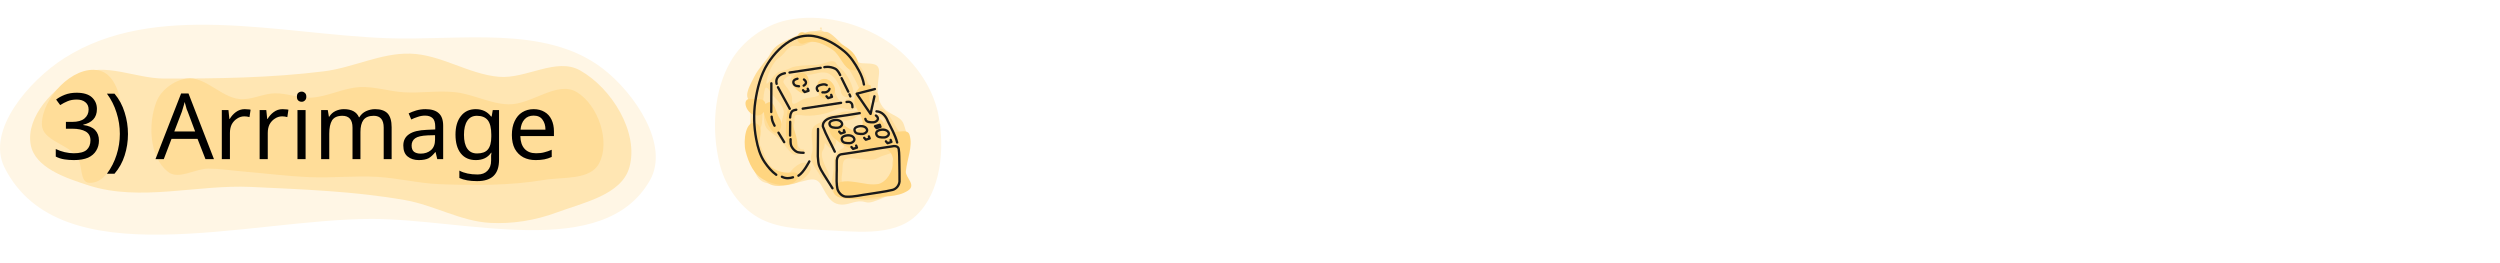
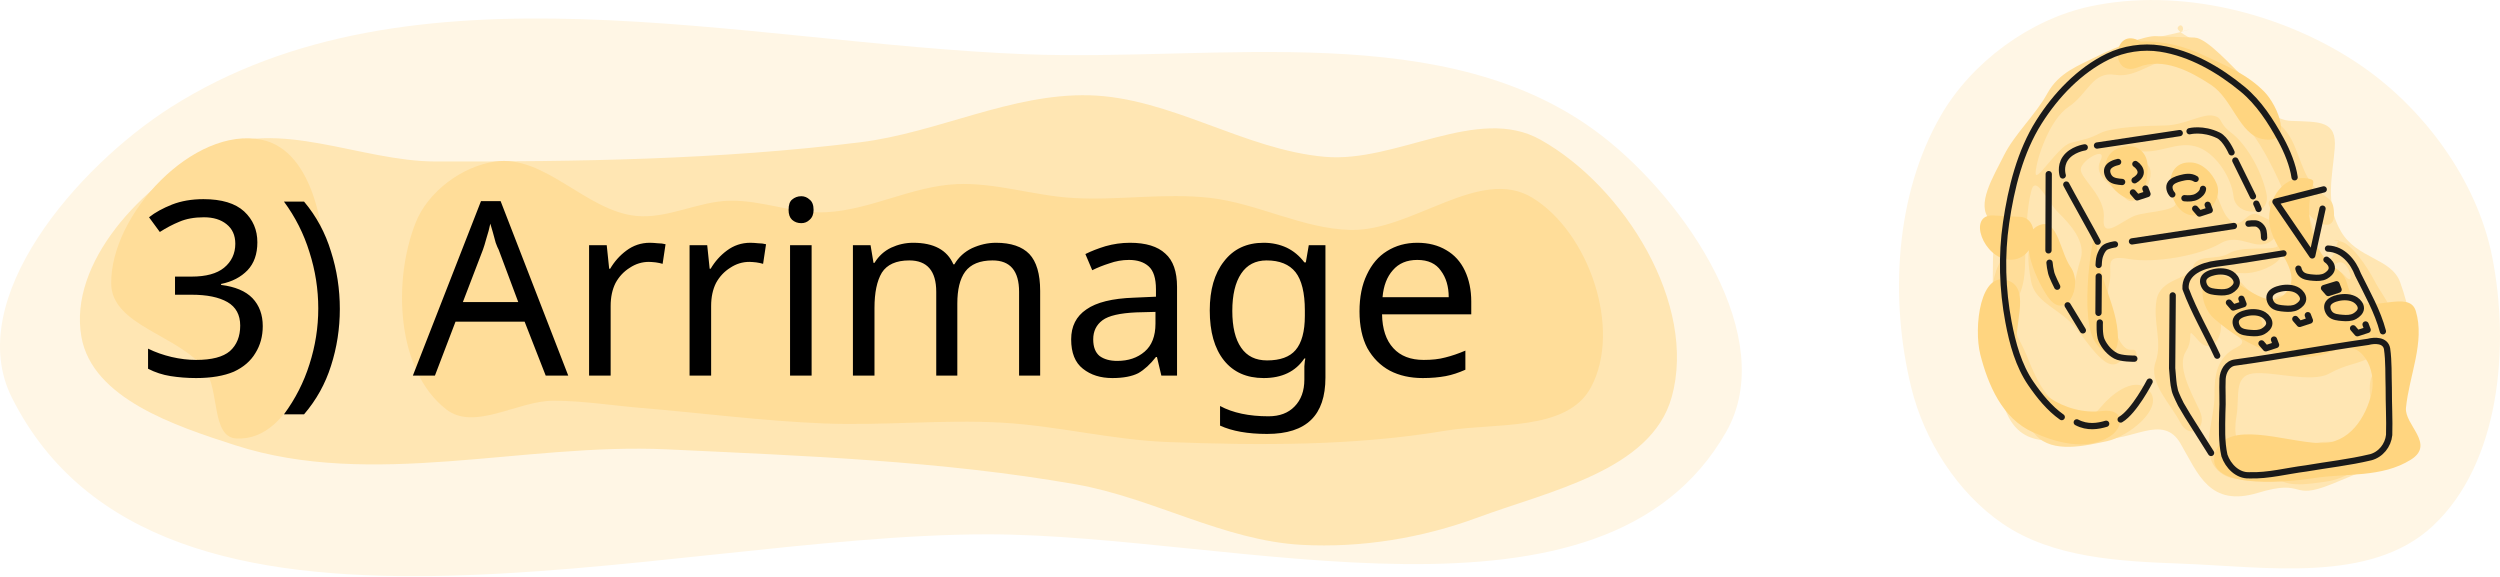
- <svg xmlns="http://www.w3.org/2000/svg" width="800" height="83.976" viewBox="0 0 211.667 22.219" version="1.1" id="svg1">
+ <svg xmlns="http://www.w3.org/2000/svg" width="301.196" height="69.418" viewBox="0 0 79.691 18.367" version="1.1" id="svg1">
  <defs id="defs1">
    <defs id="defs70" transform="translate(-84.983, 111.714)">
      </defs>
    <style transform="translate(-130.185, 41.1648)" id="style111">
polygon {
shape-rendering:crispEdges;
stroke-width:0.099;
}
.s0 {
stroke:#000000;
stroke-width:0.08;
stroke-linecap:round;
stroke-linejoin:round;
fill:none;
}
.s1 {
stroke:#000000;
stroke-width:0.08;
stroke-linecap:round;
stroke-linejoin:round;
fill:none;
}
.s2 {
stroke:#19b219;
stroke-width:0.08;
stroke-linecap:round;
stroke-linejoin:round;
fill:none;
}
.s3 {
stroke:#7f4c00;
stroke-width:0.08;
stroke-linecap:round;
stroke-linejoin:round;
fill:none;
}
.s4 {
stroke:#00cc00;
stroke-width:0.08;
stroke-linecap:round;
stroke-linejoin:round;
fill:none;
}
.s5 {
stroke:#000000;
stroke-width:0.054;
stroke-linecap:round;
stroke-linejoin:round;
fill:none;
}
.s6 {
stroke:#ff19ff;
stroke-width:0.054;
stroke-linecap:round;
stroke-linejoin:round;
fill:none;
}
.s7 {
stroke:#ff0000;
stroke-width:0.08;
stroke-linecap:round;
stroke-linejoin:round;
fill:none;
}
.s8 {
stroke:#ffff00;
stroke-width:0.08;
stroke-linecap:round;
stroke-linejoin:round;
fill:none;
}
.s9 {
stroke:#001919;
stroke-width:0.054;
stroke-linecap:round;
stroke-linejoin:round;
fill:none;
}
.sa {
stroke:#006666;
stroke-width:0.054;
stroke-linecap:round;
stroke-linejoin:round;
fill:none;
}
.sb {
stroke:#00ffff;
stroke-width:0.161;
stroke-linecap:round;
stroke-linejoin:round;
fill:none;
}
.sc {
stroke:#ff0000;
stroke-width:0.429;
stroke-linecap:round;
stroke-linejoin:round;
fill:none;
}
.sd {
stroke:#191919;
stroke-width:0.054;
stroke-linecap:round;
stroke-linejoin:round;
fill:none;
}
.se {
stroke:#000000;
stroke-width:0.054;
stroke-linecap:round;
stroke-linejoin:round;
stroke-dasharray:0.804,0.804;
fill:none;
}
.sf {
stroke:#000000;
stroke-width:0.161;
stroke-linecap:round;
stroke-linejoin:round;
fill:none;
}
.s100 {
stroke:#ff0000;
stroke-width:0.5;
stroke-linecap:round;
stroke-linejoin:round;
fill:none;
}
</style>
  </defs>
-   <g id="layer1" transform="translate(-23.61206,-126.7582)">
+   <g id="layer1" transform="translate(-23.61308,-128.2612)">
    <g id="g3" transform="translate(0.6772685)">
      <path style="fill:#fff6e5;fill-opacity:1;stroke:none;stroke-width:0.2;stroke-linecap:round;stroke-linejoin:round;stroke-dasharray:none" d="m 100.482,145.03 c -1.982,1.848 -5.334,1.296 -8.043,1.197 -1.935,-0.071 -4.071,-0.18 -5.669,-1.274 -1.435,-0.982 -2.492,-2.643 -2.908,-4.331 -0.696,-2.825 -0.515,-6.159 0.941,-8.678 0.983,-1.702 2.839,-3.066 4.76,-3.479 2.832,-0.608 6.087,0.196 8.502,1.796 2.096,1.389 3.825,3.722 4.314,6.189 0.569,2.873 0.245,6.583 -1.897,8.58 z" id="path2" />
      <g id="g2" transform="translate(10.98917,16.85039)">
        <path id="path277" style="fill:#ffe6b3;fill-opacity:1;stroke:none;stroke-width:0.2;stroke-linecap:round;stroke-linejoin:round;stroke-dasharray:none;stroke-opacity:1" d="m 81.468,112.219 c -0.026,-0.005 -0.058,0.008 -0.092,0.051 -0.035,0.044 -0.003,0.096 0.072,0.158 -0.012,0.005 -0.012,0.007 0.006,0.004 -0.722,0.207 -3.126,0.456 -4.079,1.971 -0.953,1.516 -1.895,3.598 -1.9,5.376 -0.004,1.777 -0.166,3.469 0.446,4.82 0.612,1.351 1.975,0.674 2.974,0.791 0.999,0.117 1.993,-0.815 2.558,0.158 0.565,0.972 0.927,2.041 2.474,1.572 1.547,-0.469 0.99,0.271 2.35,-0.279 1.36,-0.549 3.075,-1.269 2.385,-2 -0.34,-0.36 -0.223,-1.02 -0.006,-1.899 0.255,-1.028 0.08,-1.737 -0.197,-2.524 -0.277,-0.787 -1.374,-0.745 -1.89,-1.629 -0.516,-0.884 -0.271,-1.748 -0.199,-2.648 0.071,-0.901 -0.486,-0.841 -1.401,-0.877 -0.915,-0.036 -1.7,-1.538 -2.277,-2.032 -0.427,-0.366 -1.014,-0.621 -1.238,-0.799 0.001,-1.7e-4 -2.5e-4,2e-4 0.001,0 0.527,-0.151 0.2,-0.068 0.048,-0.022 0.059,-0.053 0.03,-0.178 -0.035,-0.191 z" />
        <path id="path278" style="fill:#ffdd99;fill-opacity:1;stroke:none;stroke-width:0.2;stroke-linecap:round;stroke-linejoin:round;stroke-dasharray:none;stroke-opacity:1" d="m 80.677,112.563 c -0.338,-0.02 -1.248,0.328 -1.849,0.628 -0.601,0.3 -1.251,0.523 -1.618,1.196 -0.367,0.673 -1.048,1.298 -1.386,1.98 -0.338,0.682 -0.898,1.565 -0.45,2.047 0.447,0.482 0.665,0.86 0.369,1.291 -0.296,0.431 -0.254,0.964 -0.455,1.584 -0.201,0.62 0.052,1.527 0.396,2.175 0.344,0.647 0.625,1.247 1.165,1.827 0.539,0.58 1.572,0.328 2.26,0.183 0.688,-0.145 1.797,-1.025 1.376,-1.572 -0.421,-0.546 -1.171,0.013 -1.548,0.461 -0.376,0.448 -0.448,0.32 -1.124,0.074 -0.676,-0.246 -1.003,-1.044 -1.242,-1.648 -0.239,-0.605 -0.726,-1.19 -0.397,-1.717 0.33,-0.527 0.316,-0.947 0.334,-1.569 0.018,-0.623 0.051,-1.518 0.194,-2.025 0.143,-0.507 0.501,0.359 0.861,0.713 0.36,0.354 0.89,0.925 0.703,1.496 -0.187,0.571 -0.228,1.355 -0.52,0.839 -0.293,-0.516 0.065,-1.837 -0.606,-1.747 -0.672,0.09 -0.565,0.974 -0.452,1.589 0.113,0.615 0.733,0.823 1.228,1.284 0.496,0.461 1.135,1.758 1.625,1.267 0.49,-0.491 0.562,0.45 0.528,-0.077 -0.034,-0.526 -0.178,-0.087 -0.459,-0.428 -0.281,-0.341 -0.588,-1.374 -0.435,-1.929 0.153,-0.555 -0.233,-0.972 0.615,-0.821 0.849,0.151 2.282,-0.11 2.935,-0.493 0.654,-0.383 1.164,0.336 1.674,-0.122 0.51,-0.457 -0.065,-0.586 -0.45,-0.786 -0.385,-0.2 -0.532,0.522 -0.92,0.165 -0.388,-0.357 -0.353,-1.145 -0.947,-1.413 -0.593,-0.268 -1.393,0.204 -0.889,0.675 0.504,0.471 -0.798,0.435 -1.213,0.604 -0.415,0.169 -1.04,0.777 -0.973,0.076 0.067,-0.701 -0.755,-1.271 -0.733,-1.568 0.023,-0.297 0.869,-0.766 0.625,-0.265 -0.245,0.501 0.401,0.779 0.8,1.197 0.4,0.418 1.041,-0.719 0.712,-1.066 -0.33,-0.347 -0.883,-0.493 -0.221,-0.434 0.662,0.058 1.139,-0.315 1.743,-0.156 0.604,0.159 1.142,0.96 1.212,1.6 0.069,0.639 1.228,0.68 1.044,-0.122 -0.183,-0.802 -0.688,-1.591 -1.121,-1.917 -0.433,-0.325 -0.24,-0.475 -0.581,-0.542 -0.341,-0.067 -0.914,0.306 -1.537,0.314 -0.624,0.008 -1.688,0.052 -2.062,0.246 -0.374,0.194 -0.522,0.193 -0.941,0.31 -0.418,0.117 -1.144,1.365 -1.111,0.93 0.033,-0.434 0.439,-1.673 1.052,-2.081 0.613,-0.408 0.76,-1.141 1.48,-1.02 0.72,0.12 1.295,-0.572 1.921,-0.452 0.626,0.121 1.022,0.231 1.426,0.776 0.404,0.546 0.536,0.955 0.965,1.475 0.429,0.52 0.847,1.433 1.025,1.832 0.177,0.398 -0.686,0.176 -0.373,0.634 0.314,0.457 0.329,1.332 1.078,1.349 0.749,0.017 -0.078,-1.466 0.135,-1.176 0.213,0.29 0.821,0.603 0.803,-0.007 -0.017,-0.61 -0.263,-0.411 -0.686,-0.928 -0.423,-0.518 -0.476,-1.395 -0.973,-1.846 -0.497,-0.451 -0.583,-0.978 -1.099,-1.456 -0.516,-0.478 -1.281,-1.37 -1.689,-1.389 -0.408,-0.019 -0.889,-0.025 -1.227,-0.045 z m -1.547,4.12 c 0.202,0.06 -0.202,-0.06 0,0 z m -1.251,0.312 c 0.109,0.209 -0.109,-0.209 0,0 z m 1.732,0.011 c 0.047,-0.017 -0.047,0.017 0,0 z m 6.883,2.094 c -0.108,0.069 -0.099,0.697 -0.48,0.609 -0.381,-0.088 -0.174,-0.04 -0.708,-0.024 -0.534,0.017 -0.111,0.398 0.365,0.72 0.476,0.323 -0.798,0.194 -0.596,0.399 0.202,0.206 0.089,0.551 -0.136,0.153 -0.226,-0.399 -1.04,0.197 -0.49,0.639 0.55,0.442 1.385,0.304 1.348,-0.414 -0.037,-0.718 1.365,1.046 1.481,0.509 0.116,-0.537 -0.363,-0.244 -0.027,-0.365 0.336,-0.12 -0.309,-1.037 -0.083,-0.497 0.226,0.541 0.261,1.621 0.865,1.241 0.604,-0.38 -0.137,-1.204 -0.38,-1.681 -0.243,-0.476 -0.792,-1.292 -1.158,-1.291 -0.366,0.002 0.108,-0.068 1e-4,1.3e-4 z m -1.963,0.176 c -0.236,0.125 -1.117,-0.037 -1.527,0.208 -0.41,0.245 -1.012,0.007 -1.151,0.431 -0.139,0.424 -1.043,0.355 -1.164,1.064 -0.121,0.709 0.199,1.325 -0.032,1.978 -0.231,0.653 0.488,1.332 0.784,1.914 0.296,0.582 0.907,0.219 0.616,-0.39 -0.291,-0.609 -0.727,-1.412 -0.43,-1.873 0.297,-0.461 -0.054,-0.851 0.404,-0.335 0.458,0.517 0.887,-0.272 0.646,-0.782 -0.241,-0.51 -0.717,-1.097 -0.14,-1.06 0.577,0.037 0.105,0.098 0.13,0.304 0.025,0.206 0.755,0.512 0.355,0.895 -0.4,0.383 0.846,0.546 0.218,0.857 -0.628,0.311 -0.711,0.884 -0.703,1.539 0.008,0.655 -0.378,1.555 -0.057,2.162 0.321,0.608 1.31,0.666 1.041,0.007 -0.269,-0.659 -0.386,-0.941 -0.282,-1.527 0.104,-0.586 -0.096,-1.269 0.516,-1.352 0.613,-0.084 1.872,0.315 2.439,0.003 0.568,-0.312 0.863,-0.28 1.311,-0.513 0.447,-0.234 -0.063,-0.63 -0.457,-0.56 -0.394,0.071 -1.229,-0.281 -1.76,-0.326 -0.531,-0.045 -1.01,0.414 -0.955,-0.281 0.056,-0.696 -0.541,-0.759 -0.816,-1.081 -0.275,-0.322 -0.622,-0.482 -0.1,-0.44 0.522,0.042 1.392,-0.366 1.235,-0.681 -0.157,-0.315 -0.075,-0.183 -0.123,-0.163 -0.047,0.02 0.236,-0.125 0,1.8e-4 z m 1.908,0.523 c 0.363,-0.211 0.621,0.816 0.273,0.426 -0.349,-0.39 -0.636,-0.215 -0.273,-0.426 z m -4.986,0.508 c 0.208,-0.124 -0.208,0.124 0,0 z m -0.147,0.14 c 0.248,0.022 -0.248,-0.022 0,0 z m 2.494,0.784 c 0.283,-0.051 -0.283,0.051 0,0 z m 0.29,0.15 0.08,0.029 z m 0.902,0.151 c 0.012,0.031 -0.012,-0.031 0,0 z m -0.854,0.335 c 0.189,0.186 -0.189,-0.186 0,0 z m -2.853,0.854 0.01,0.009 z m -0.065,0.355 c 0.215,0.073 -0.215,-0.073 0,0 z m 6.727,0.158 c -0.663,-0.106 -0.436,0.902 -0.371,1.34 0.066,0.438 0.257,0.729 -0.311,0.887 -0.569,0.158 -1.128,-0.086 -1.622,0.116 -0.494,0.202 -1.384,0.267 -1.217,0.856 0.167,0.589 1.116,0.404 1.665,0.33 0.549,-0.074 1.183,-0.432 1.27,-0.823 0.087,-0.391 -0.343,0.308 0.183,0.111 0.527,-0.198 0.964,-0.699 0.809,-1.271 -0.155,-0.572 0.256,-1.439 -0.407,-1.545 z m -0.012,0.006 c 0.242,0.1 -0.146,0.269 -0.245,0.073 -0.1,-0.196 0.003,-0.173 0.245,-0.073 z" />
        <path id="path305" style="fill:#ffd580;fill-opacity:1;stroke:none;stroke-width:0.2;stroke-linecap:round;stroke-linejoin:round;stroke-dasharray:none;stroke-opacity:1" d="m 80.185,112.738 c -0.908,-0.545 -1.019,1.2 -0.075,0.814 0.794,-0.325 1.659,0.131 2.319,0.566 0.684,0.451 0.902,1.574 1.63,1.723 1.034,0.212 0.498,-1.063 0.068,-1.504 -0.555,-0.568 -1.236,-0.836 -1.914,-1.155 -0.64,-0.301 -1.32,-0.478 -2.028,-0.445 z m 2.79,1.415 c -0.016,0.066 0.011,-0.044 0,0 z m -3.226,1.919 c -0.866,0.071 -0.878,1.026 -0.272,1.499 0.754,0.589 0.937,-0.265 0.928,-0.861 -0.006,-0.397 -0.276,-0.67 -0.655,-0.639 z m 2.044,0.518 c -0.835,-0.049 -0.819,1.035 -0.347,1.501 0.552,0.545 1.427,-0.213 1.153,-0.844 -0.143,-0.329 -0.438,-0.636 -0.806,-0.658 z m 3.742,0.516 c -0.757,-0.153 -1.326,0.604 -1.247,1.414 0.076,0.779 1.003,1.477 0.604,2.116 -0.513,0.821 -1.396,-0.148 -1.996,-0.4 -0.87,-0.364 -0.958,0.824 -0.356,1.344 1.07,0.926 2.523,1.593 3.855,0.987 0.841,-0.383 1.319,0.634 1.151,1.369 -0.182,0.792 -0.722,1.63 -1.644,1.601 -1.115,-0.035 -2.969,-0.768 -3.335,0.288 -0.398,1.149 2.054,0.999 3.119,0.829 1.039,-0.166 2.178,-0.006 3.11,-0.59 0.793,-0.497 -0.209,-1.109 -0.155,-1.654 0.101,-1.03 0.613,-2.098 0.312,-3.088 -0.209,-0.688 -1.41,0.078 -1.926,-0.376 -0.34,-0.3 -0.142,-0.662 -0.611,-0.973 -0.773,-0.512 -1.019,-1.694 -0.766,-2.571 0.067,-0.233 0.053,-0.263 -0.114,-0.297 z m -3.941,0.104 c 0.195,-0.34 -0.209,0.364 0,0 z m -6.105,1.069 c -0.844,-0.043 -0.316,1.388 0.523,1.412 0.873,0.025 1.016,-1.333 0.329,-1.368 z m 1.519,0.291 c -0.81,0.249 -0.22,1.658 0.21,2.294 0.562,0.83 1.163,-0.325 0.729,-0.946 -0.317,-0.453 -0.413,-1.509 -0.939,-1.348 z m 1.77,0.52 c 0,-1.063 -0.586,2.159 -0.103,3.123 0.241,0.48 0.795,0.718 0.785,-0.046 -0.015,-1.04 -0.682,-1.924 -0.682,-3.077 z m 0.373,0.189 0.005,0.006 z m 6.759,0.619 c 0.063,0.13 -0.075,-0.156 0,0 z m -9.913,0.471 c -0.931,-0.401 -1.143,1.486 -0.924,2.346 0.247,0.967 0.7,2.033 1.666,2.469 0.751,0.339 1.711,0.609 2.455,0.145 0.471,-0.294 0.492,-0.908 -0.24,-0.816 -1.146,0.145 -2.447,-0.655 -2.708,-1.875 -0.16,-0.748 0.45,-1.968 -0.249,-2.269 z m 9.657,0.427 c 0.798,-0.293 -0.87,0.32 0,0 z m -1.583,0.556 c 0.59,-0.094 0.082,0.891 -0.031,0.305 -0.02,-0.101 -0.07,-0.289 0.031,-0.305 z" />
        <path style="fill:none;stroke:#1a1a1a;stroke-width:0.2;stroke-linecap:round;stroke-linejoin:round;stroke-dasharray:none" d="m 82.428,125.849 -0.751,-1.192 -0.212,-0.357 c 0,0 -0.164,-0.323 -0.192,-0.443 -0.031,-0.131 -0.045,-0.227 -0.053,-0.322 l -0.033,-0.387 0.018,-2.321" id="path323330-6" />
        <path style="fill:none;stroke:#1a1a1a;stroke-width:0.2;stroke-linecap:round;stroke-linejoin:round;stroke-dasharray:none" d="m 82.623,122.749 c -0.328,-0.714 -0.737,-1.4 -1.008,-2.134 -0.033,-0.529 0.538,-0.744 0.983,-0.8 0.715,-0.091 1.426,-0.213 2.138,-0.327" id="path323340-3" />
        <path style="fill:none;stroke:#1a1a1a;stroke-width:0.2;stroke-linecap:round;stroke-linejoin:round;stroke-dasharray:none" d="m 82.654,120.724 c -0.134,-0.011 -0.293,-0.024 -0.386,-0.121 -0.073,-0.077 -0.118,-0.209 -0.079,-0.307 0.049,-0.122 0.207,-0.181 0.337,-0.21 0.18,-0.04 0.395,-0.034 0.55,0.065 0.091,0.058 0.177,0.168 0.17,0.275 -0.006,0.104 -0.104,0.193 -0.195,0.244 -0.116,0.066 -0.264,0.066 -0.397,0.054 z" id="path323342-7" />
        <path style="fill:none;stroke:#1a1a1a;stroke-width:0.2;stroke-linecap:round;stroke-linejoin:round;stroke-dasharray:none" d="m 83.396,120.934 0.066,0.172 -0.328,0.107 -0.136,-0.157" id="path323344-2" />
        <path style="fill:none;stroke:#1a1a1a;stroke-width:0.2;stroke-linecap:round;stroke-linejoin:round;stroke-dasharray:none" d="m 86.611,121.544 c -0.134,-0.011 -0.293,-0.024 -0.386,-0.121 -0.073,-0.077 -0.118,-0.209 -0.079,-0.307 0.049,-0.122 0.207,-0.181 0.337,-0.21 0.18,-0.04 0.395,-0.034 0.55,0.065 0.091,0.058 0.177,0.168 0.17,0.275 -0.006,0.104 -0.104,0.193 -0.195,0.244 -0.116,0.066 -0.264,0.066 -0.397,0.054 z" id="path323362-5" />
        <path style="fill:none;stroke:#1a1a1a;stroke-width:0.2;stroke-linecap:round;stroke-linejoin:round;stroke-dasharray:none" d="m 87.353,121.754 0.066,0.172 -0.328,0.107 -0.136,-0.157" id="path323364-2" />
        <path style="fill:none;stroke:#1a1a1a;stroke-width:0.2;stroke-linecap:round;stroke-linejoin:round;stroke-dasharray:none" d="m 86.155,119.335 c 0.476,0.018 0.804,0.417 0.958,0.832 0.289,0.586 0.627,1.174 0.792,1.805" id="path323378-6" />
        <path style="fill:none;stroke:#1a1a1a;stroke-width:0.2;stroke-linecap:round;stroke-linejoin:round;stroke-dasharray:none" d="m 87.508,125.989 c 0.328,-0.084 0.564,-0.381 0.597,-0.714 0.015,-0.501 -0.016,-1.003 -0.013,-1.505 -0.014,-0.414 0.005,-0.833 -0.054,-1.244 -0.054,-0.281 -0.391,-0.273 -0.608,-0.217 -1.413,0.201 -2.817,0.464 -4.23,0.658 -0.258,0.028 -0.39,0.283 -0.406,0.517 -0.016,0.363 0.014,0.727 -0.009,1.091 -0.006,0.451 -0.03,0.912 0.069,1.355 0.116,0.335 0.418,0.65 0.795,0.632 0.607,0.02 1.2,-0.143 1.799,-0.218 0.686,-0.119 1.383,-0.193 2.06,-0.356 z" id="path323388-3" />
        <path style="fill:none;stroke:#1a1a1a;stroke-width:0.2;stroke-linecap:round;stroke-linejoin:round;stroke-dasharray:none" d="m 84.77,121.247 c -0.134,-0.011 -0.293,-0.024 -0.386,-0.121 -0.073,-0.077 -0.118,-0.209 -0.079,-0.307 0.049,-0.122 0.207,-0.181 0.337,-0.21 0.18,-0.04 0.395,-0.034 0.55,0.065 0.091,0.058 0.177,0.168 0.17,0.275 -0.006,0.104 -0.104,0.193 -0.195,0.244 -0.116,0.066 -0.264,0.066 -0.397,0.054 z" id="path378491" />
        <path style="fill:none;stroke:#1a1a1a;stroke-width:0.2;stroke-linecap:round;stroke-linejoin:round;stroke-dasharray:none" d="m 85.512,121.457 0.066,0.172 -0.328,0.107 -0.136,-0.157" id="path378493" />
        <path style="fill:none;stroke:#1a1a1a;stroke-width:0.2;stroke-linecap:round;stroke-linejoin:round;stroke-dasharray:none" d="m 83.692,122.025 c -0.134,-0.011 -0.293,-0.024 -0.386,-0.121 -0.073,-0.077 -0.118,-0.209 -0.079,-0.307 0.049,-0.122 0.207,-0.181 0.337,-0.21 0.18,-0.04 0.395,-0.034 0.55,0.065 0.091,0.058 0.177,0.168 0.17,0.275 -0.006,0.104 -0.104,0.193 -0.195,0.244 -0.116,0.066 -0.264,0.066 -0.397,0.054 z" id="path378539" />
        <path style="fill:none;stroke:#1a1a1a;stroke-width:0.2;stroke-linecap:round;stroke-linejoin:round;stroke-dasharray:none" d="m 84.434,122.235 0.066,0.172 -0.328,0.107 -0.136,-0.157" id="path378541" />
        <path style="fill:none;stroke:#1a1a1a;stroke-width:0.2;stroke-linecap:round;stroke-linejoin:round;stroke-dasharray:none" d="m 86.107,119.689 c 0.091,0.058 0.177,0.168 0.17,0.275 -0.006,0.104 -0.104,0.193 -0.195,0.244 -0.116,0.066 -0.264,0.066 -0.397,0.054 v -10e-6 c -0.134,-0.011 -0.293,-0.024 -0.386,-0.121 -0.042,-0.043 -0.074,-0.105 -0.087,-0.167" id="path378555" />
        <path style="fill:none;stroke:#1a1a1a;stroke-width:0.2;stroke-linecap:round;stroke-linejoin:round;stroke-dasharray:none" d="m 86.165,120.751 -0.136,-0.157 0.398,-0.122 0.066,0.172 z" id="path378557" />
        <path style="fill:none;stroke:#1a1a1a;stroke-width:0.2;stroke-linecap:round;stroke-linejoin:round;stroke-dasharray:none" d="m 78.341,121.942 -0.485,-0.799 m -0.611,-1.751 0.008,-2.43" id="path378571" />
        <path style="fill:none;stroke:#1a1a1a;stroke-width:0.2;stroke-linecap:round;stroke-linejoin:round;stroke-dasharray:none" d="m 78.792,116.05 2.637,-0.397 m 1.772,0.874 0.563,1.142" id="path378575" />
        <path style="fill:none;stroke:#1a1a1a;stroke-width:0.2;stroke-linecap:round;stroke-linejoin:round;stroke-dasharray:none" d="m 78.839,121.384 0.008,-1.162" id="path378577" />
        <path style="fill:none;stroke:#1a1a1a;stroke-width:0.2;stroke-linecap:round;stroke-linejoin:round;stroke-dasharray:none" d="m 79.907,119.106 3.249,-0.491" id="path378579" />
        <path style="fill:none;stroke:#1a1a1a;stroke-width:0.2;stroke-linecap:round;stroke-linejoin:round;stroke-dasharray:none" d="m 78.812,119.116 c -0.058,-0.123 -0.939,-1.694 -0.999,-1.822" id="path378581" />
        <path style="fill:none;stroke:#1a1a1a;stroke-width:0.2;stroke-linecap:round;stroke-linejoin:round;stroke-dasharray:none" d="m 77.7,117.004 c 0,0 -0.094,-0.286 0.082,-0.542 0.202,-0.294 0.619,-0.354 0.619,-0.354" id="path378599" />
        <path style="fill:none;stroke:#1a1a1a;stroke-width:0.2;stroke-linecap:round;stroke-linejoin:round;stroke-dasharray:none" d="m 81.193,117.608 c -0.073,-0.077 -0.118,-0.209 -0.079,-0.307 0.049,-0.122 0.209,-0.177 0.337,-0.21 0.157,-0.041 0.33,-0.076 0.485,0.023 m 0.235,0.317 c -0.006,0.104 -0.104,0.193 -0.195,0.244 -0.116,0.066 -0.264,0.066 -0.397,0.054 l 1e-5,-10e-6" id="path378603" />
        <path style="fill:none;stroke:#1a1a1a;stroke-width:0.2;stroke-linecap:round;stroke-linejoin:round;stroke-dasharray:none" d="m 82.32,117.939 0.066,0.172 -0.328,0.107 -0.136,-0.157" id="path378605" />
        <path style="fill:none;stroke:#1a1a1a;stroke-width:0.2;stroke-linecap:round;stroke-linejoin:round;stroke-dasharray:none" d="m 81.742,115.594 c 0,0 0.421,-0.11 0.918,0.131 0.237,0.115 0.421,0.543 0.421,0.543" id="path378619" />
        <path style="fill:none;stroke:#1a1a1a;stroke-width:0.2;stroke-linecap:round;stroke-linejoin:round;stroke-dasharray:none" d="m 77.523,120.55 c 0,0 -0.164,-0.323 -0.192,-0.443 -0.031,-0.131 -0.045,-0.227 -0.053,-0.322" id="path378621" />
        <path style="fill:none;stroke:#1a1a1a;stroke-width:0.2;stroke-linecap:round;stroke-linejoin:round;stroke-dasharray:none" d="m 79.982,122.844 c 0,0 -0.419,0.006 -0.595,-0.09 -0.198,-0.107 -0.36,-0.296 -0.451,-0.502 -0.076,-0.172 -0.055,-0.561 -0.055,-0.561" id="path378623" />
        <path style="fill:none;stroke:#1a1a1a;stroke-width:0.2;stroke-linecap:round;stroke-linejoin:round;stroke-dasharray:none" d="m 83.621,118.542 c 0,0 0.199,-0.031 0.288,0.006 0.071,0.03 0.132,0.092 0.167,0.161 0.043,0.083 0.042,0.278 0.042,0.278" id="path378631" />
        <path style="fill:none;stroke:#1a1a1a;stroke-width:0.2;stroke-linecap:round;stroke-linejoin:round;stroke-dasharray:none" d="m 83.942,118.072 c -0.016,-0.059 -0.072,-0.17 -0.072,-0.17" id="path378633" />
        <path style="fill:none;stroke:#1a1a1a;stroke-width:0.2;stroke-linecap:round;stroke-linejoin:round;stroke-dasharray:none" d="m 78.844,119.857 c 0,0 0.006,-0.19 0.037,-0.278 0.035,-0.102 0.08,-0.21 0.164,-0.277 0.087,-0.07 0.319,-0.102 0.319,-0.102" id="path378635" />
        <path style="fill:none;stroke:#1a1a1a;stroke-width:0.2;stroke-linecap:round;stroke-linejoin:round;stroke-dasharray:none" d="m 80.015,116.639 c 0.091,0.058 0.177,0.168 0.17,0.275 -0.006,0.104 -0.104,0.193 -0.195,0.244 m -0.397,0.054 v -1e-5 c -0.134,-0.011 -0.293,-0.024 -0.386,-0.121 -0.073,-0.077 -0.118,-0.209 -0.079,-0.307 0.049,-0.122 0.207,-0.181 0.337,-0.21" id="path378641" />
        <path style="fill:none;stroke:#1a1a1a;stroke-width:0.2;stroke-linecap:round;stroke-linejoin:round;stroke-dasharray:none" d="m 80.335,117.423 0.066,0.172 -0.328,0.107 -0.136,-0.157" id="path378643" />
        <path style="display:inline;fill:none;stroke:#1a1a1a;stroke-width:0.2;stroke-linecap:round;stroke-linejoin:round;stroke-dasharray:none;stroke-opacity:1" d="m 86.019,117.448 -1.538,0.393 1.172,1.712 0.328,-1.491" id="path129231-7" />
        <path style="fill:none;stroke:#1a1a1a;stroke-width:0.2;stroke-linecap:round;stroke-linejoin:round;stroke-dasharray:none" d="m 80.469,123.575 c 0,0 -0.487,0.95 -0.923,1.208 m -1.878,-0.077 c -0.391,-0.274 -0.714,-0.676 -0.981,-1.065 -0.396,-0.575 -0.588,-1.282 -0.717,-1.968 -0.196,-1.036 -0.229,-2.118 -0.076,-3.161 0.164,-1.115 0.447,-2.262 1.049,-3.215 0.538,-0.852 1.288,-1.64 2.193,-2.083 0.508,-0.249 1.119,-0.341 1.678,-0.254 0.962,0.149 1.868,0.673 2.619,1.293 0.52,0.43 0.9,1.021 1.223,1.614 0.203,0.373 0.381,0.814 0.435,1.196" id="path423240" />
        <path style="fill:none;stroke:#1a1a1a;stroke-width:0.2;stroke-linecap:round;stroke-linejoin:round;stroke-dasharray:none" d="m 78.147,124.874 c 0.342,0.182 0.682,0.122 0.937,0.045" id="path198594" />
      </g>
    </g>
    <g id="g4">
      <g id="g1" transform="translate(-76.71522,-0.6621229)">
        <path id="path1" style="fill:#fff6e5;fill-opacity:1;stroke:none;stroke-width:0.2;stroke-linecap:round;stroke-linejoin:round" d="m 151.371,133.236 c -4.897,-3.768 -12.181,-2.343 -18.355,-2.584 -9.092,-0.354 -19.564,-3.189 -27.244,1.691 -2.969,1.886 -6.644,6.114 -5.065,9.257 4.701,9.358 20.642,4.352 31.115,4.356 7.92,0.004 19.621,3.614 23.534,-3.272 1.689,-2.972 -1.276,-7.364 -3.985,-9.449 z" />
        <path id="path8" style="fill:#ffe6b3;fill-opacity:1;stroke:none;stroke-width:0.2;stroke-linecap:round;stroke-linejoin:round" d="m 153.615,141.588 c 0.826,-2.959 -1.503,-6.713 -4.185,-8.213 -2.005,-1.122 -4.583,0.749 -6.871,0.547 -2.576,-0.227 -4.921,-1.892 -7.506,-1.961 -2.483,-0.066 -4.836,1.191 -7.301,1.497 -4.485,0.558 -9.025,0.621 -13.545,0.613 -2.391,-0.004 -5.02,-1.406 -7.165,-0.349 -2.161,1.065 -4.539,3.568 -4.119,5.941 0.349,1.968 2.998,2.84 4.9,3.453 4.373,1.409 9.192,-0.086 13.781,0.132 4.35,0.207 8.728,0.362 13.017,1.114 2.449,0.429 4.723,1.797 7.206,1.93 1.888,0.102 3.832,-0.215 5.606,-0.872 2.274,-0.842 5.53,-1.498 6.181,-3.833 z" />
        <path id="path141" style="opacity:1;fill:#ffdd99;fill-opacity:1;stroke-width:1;stroke-linecap:round;stroke-linejoin:round" d="m 130.805,134.794 c -1.417,0.067 -2.744,0.83 -4.161,0.895 -1.024,0.047 -2.029,-0.389 -3.054,-0.368 -1.011,0.02 -1.989,0.589 -2.995,0.484 -1.596,-0.166 -2.905,-1.962 -4.493,-1.731 -1.053,0.154 -2.136,0.961 -2.526,1.95 -0.737,1.868 -0.609,4.708 0.972,5.946 0.902,0.707 2.28,-0.275 3.426,-0.273 0.937,0.001 1.867,0.153 2.801,0.231 1.936,0.162 3.865,0.415 5.806,0.493 1.891,0.076 3.787,-0.13 5.676,-0.025 1.772,0.099 3.515,0.55 5.289,0.618 2.95,0.112 5.937,0.127 8.848,-0.359 1.596,-0.267 3.891,0.038 4.652,-1.391 0.991,-1.86 -0.074,-4.942 -1.873,-6.038 -1.675,-1.02 -3.832,1.074 -5.792,1.027 -1.537,-0.037 -2.97,-0.853 -4.499,-1.024 -1.443,-0.161 -2.906,0.09 -4.355,0.005 -1.247,-0.073 -2.474,-0.5 -3.722,-0.441 z m -22.131,-1.415 c -2.166,-0.449 -4.823,2.37 -4.802,4.583 0.013,1.352 2.193,1.649 2.988,2.743 0.473,0.651 0.199,2.156 1.003,2.196 1.852,0.092 2.684,-2.954 2.803,-4.805 0.11,-1.703 -0.321,-4.37 -1.992,-4.717 z" />
      </g>
      <text xml:space="preserve" style="font-size:7.761px;line-height:1.25;font-family:Tibet;-inkscape-font-specification:Tibet;text-align:justify;letter-spacing:0px;word-spacing:0px;stroke-width:0.265" x="27.987" y="140.235" id="text2">
        <tspan id="tspan1" style="font-size:7.761px;stroke-width:0.265" x="27.987" y="140.235">3) Arrimage</tspan>
      </text>
    </g>
  </g>
</svg>
